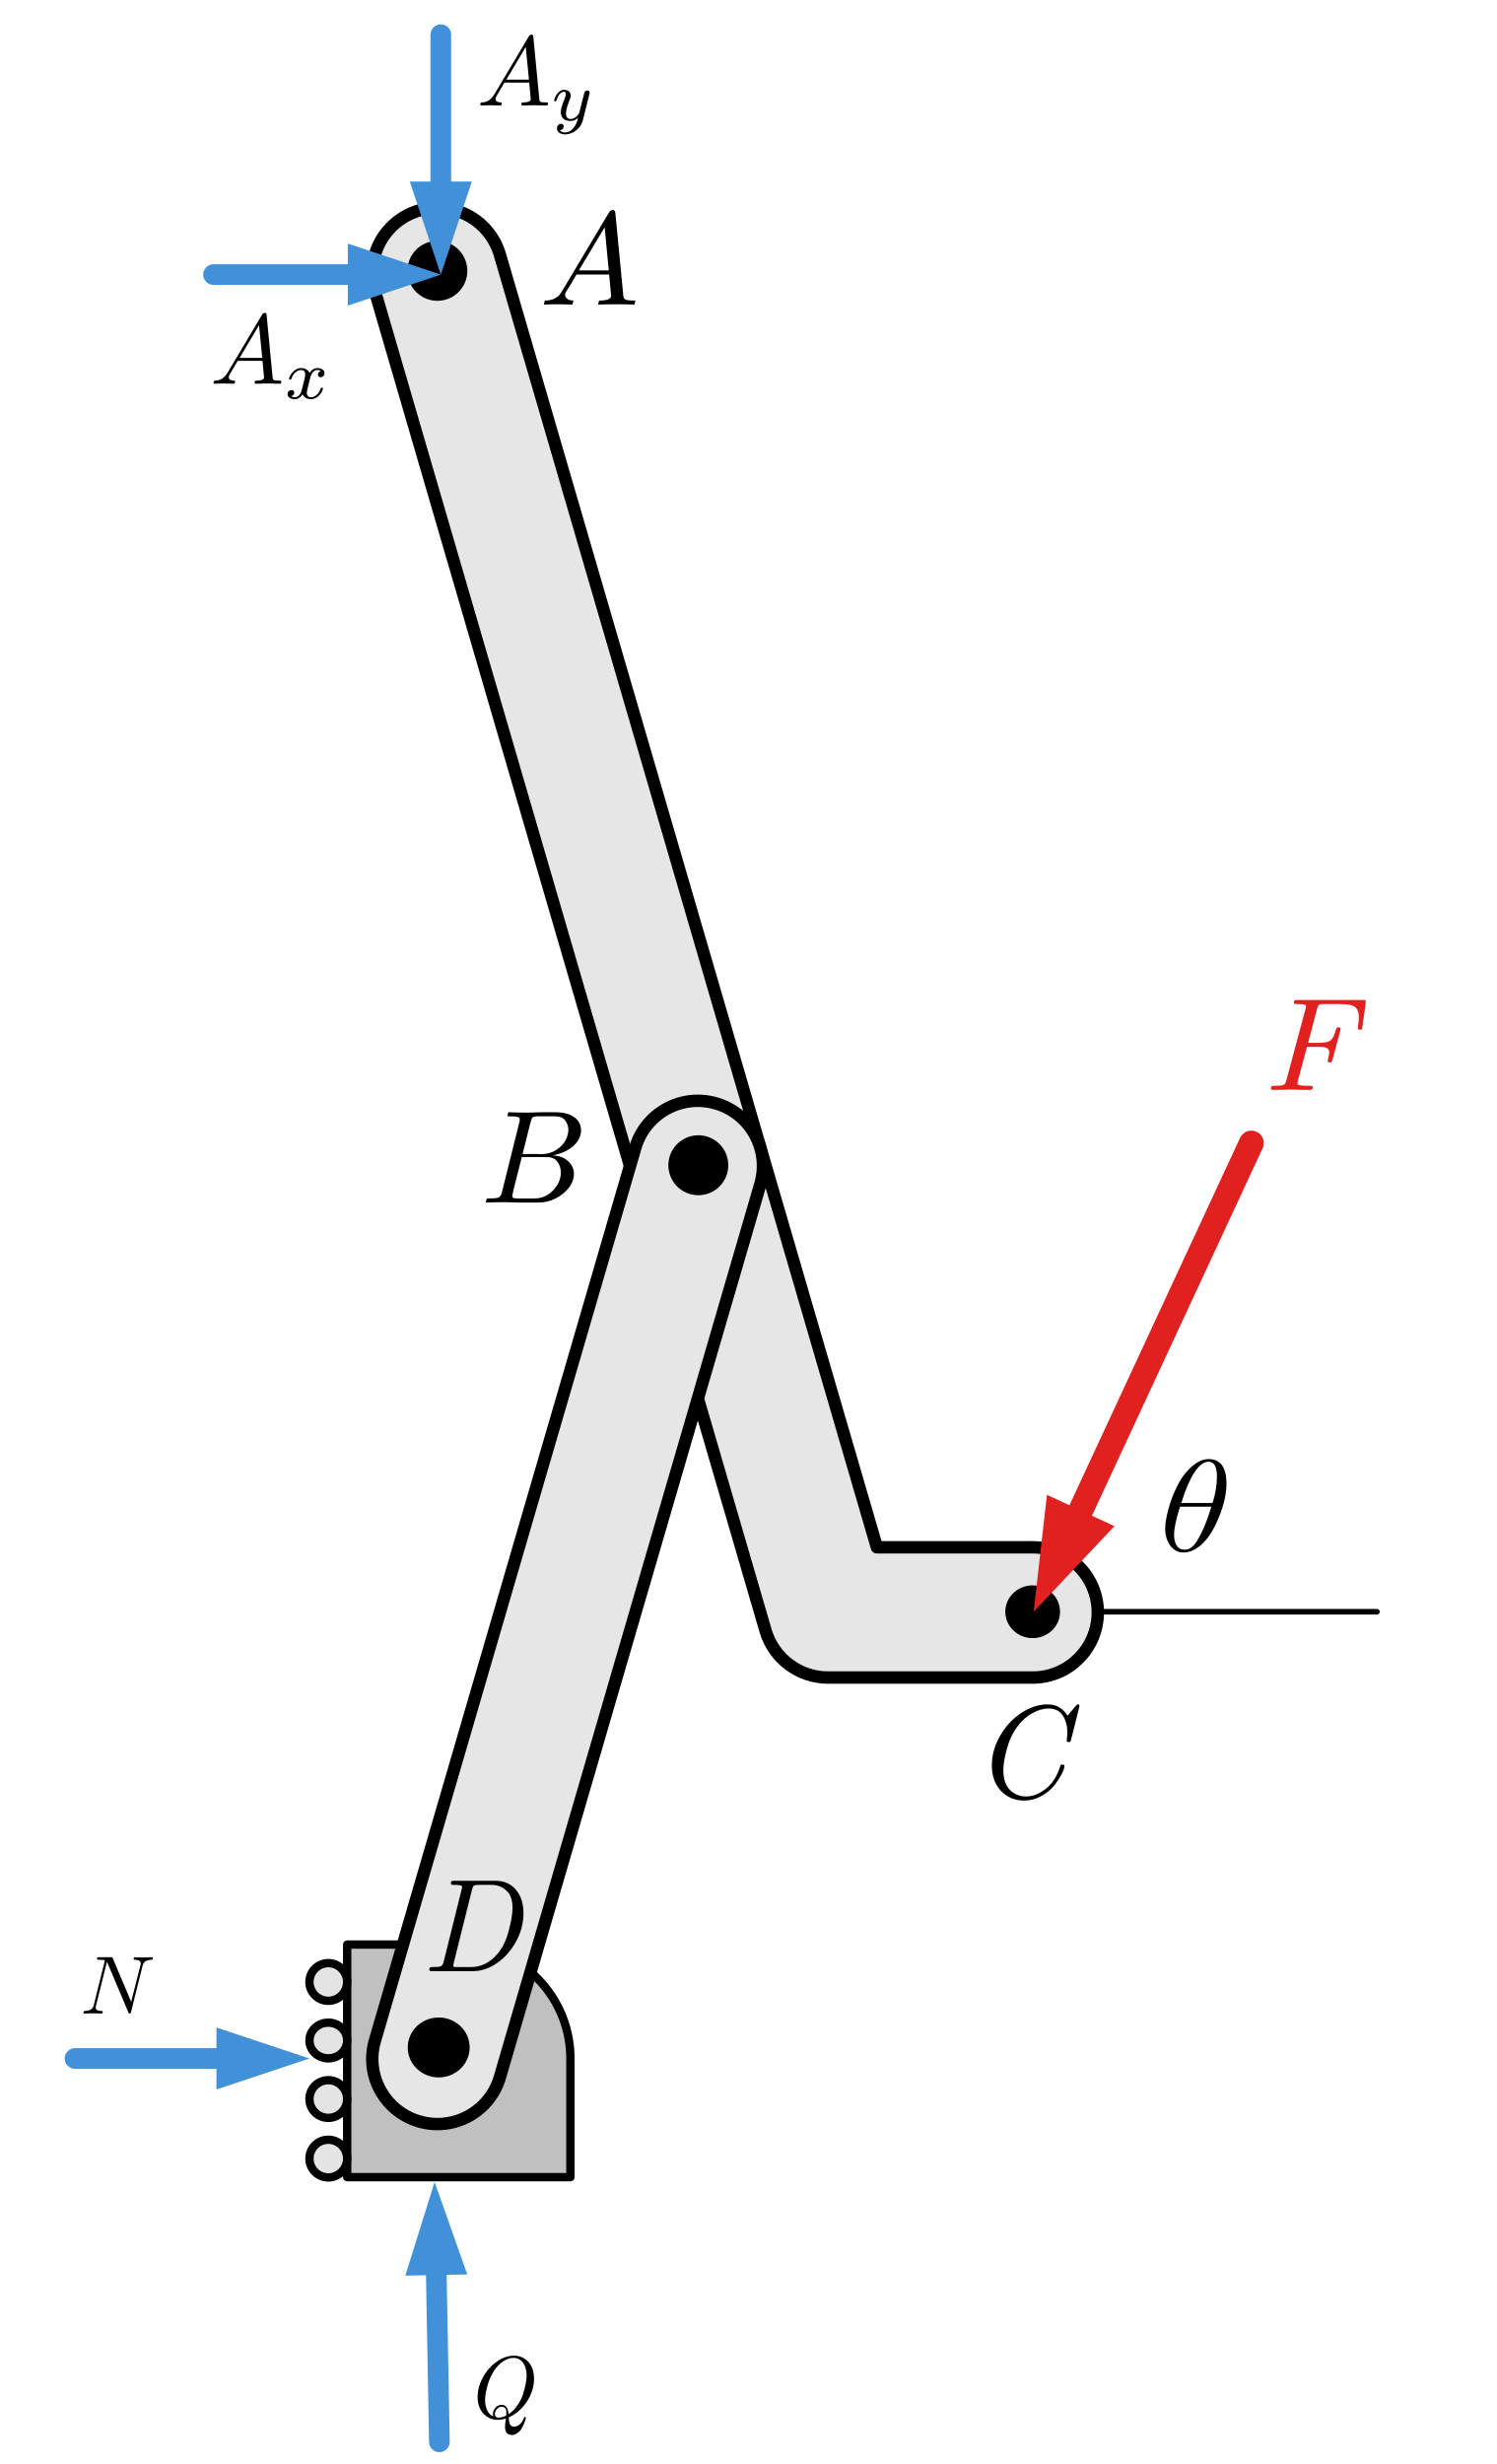
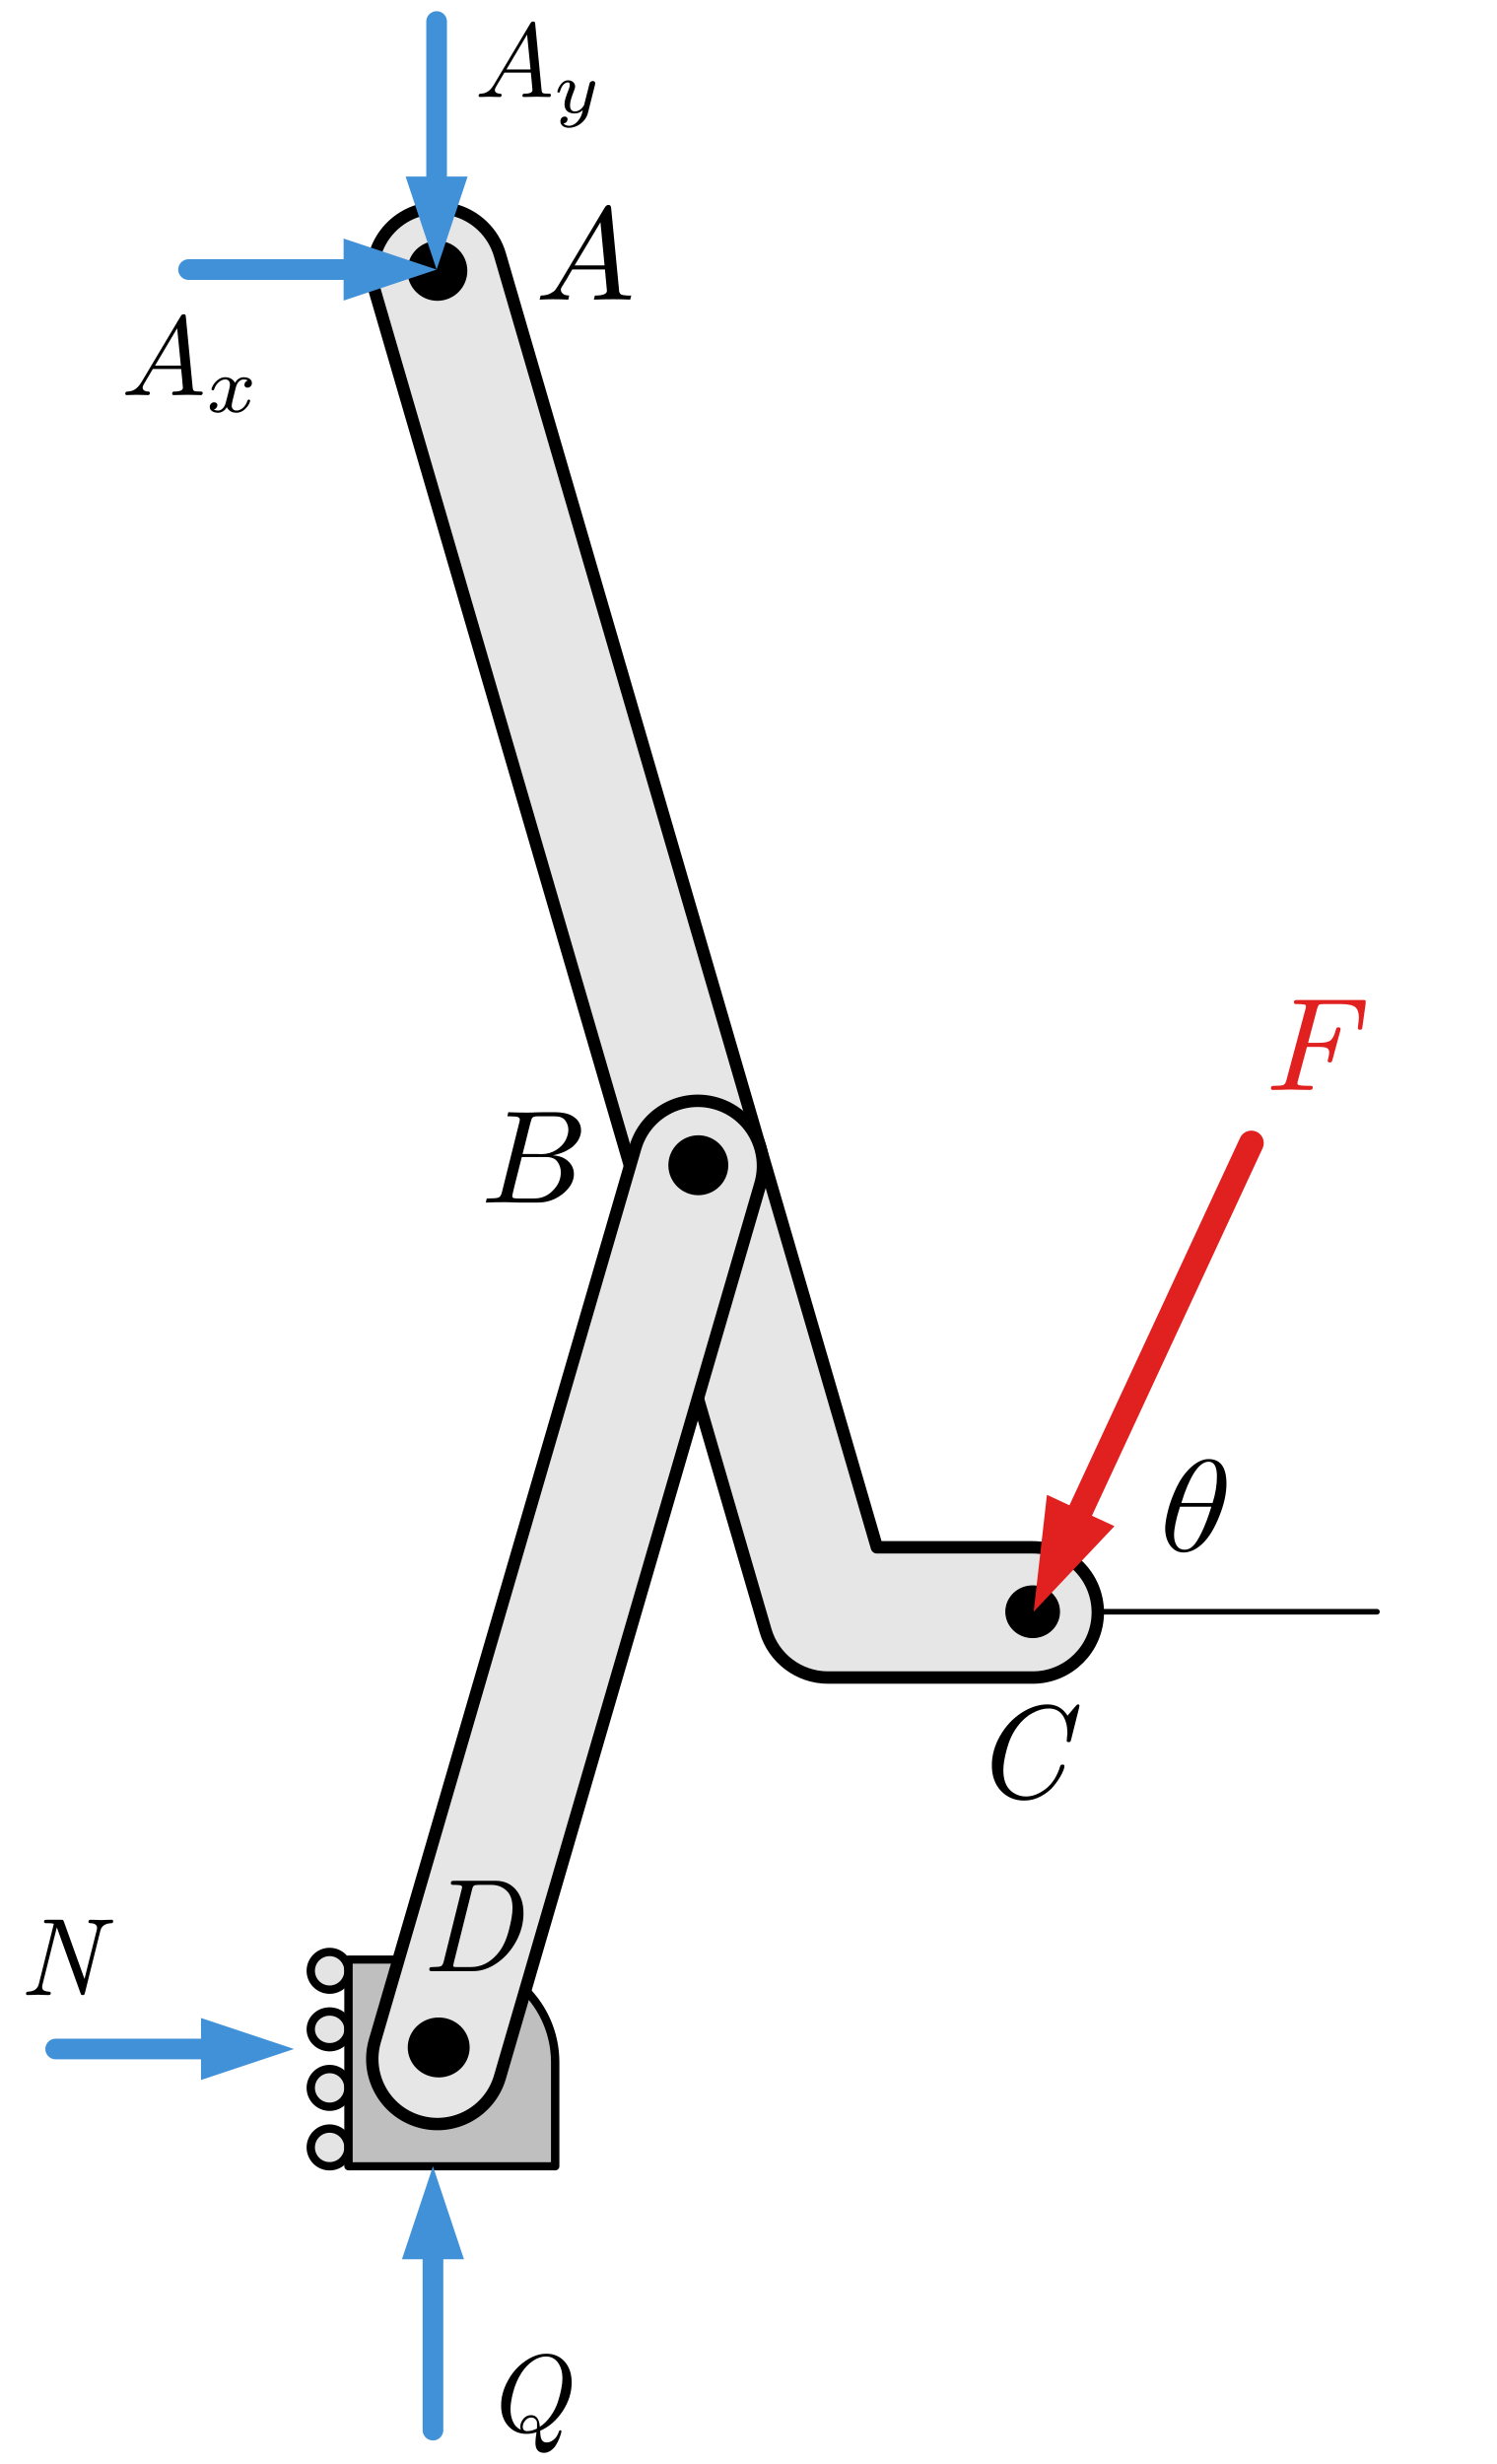
- <svg xmlns="http://www.w3.org/2000/svg" width="100%" height="100%" viewBox="0 0 181 298" version="1.1" xml:space="preserve" style="fill-rule:evenodd;clip-rule:evenodd;stroke-linecap:round;stroke-linejoin:round;stroke-miterlimit:10;">
+ <svg xmlns="http://www.w3.org/2000/svg" width="100%" height="100%" viewBox="0 0 181 298" version="1.1" xml:space="preserve" style="fill-rule:evenodd;clip-rule:evenodd;stroke-linejoin:round;stroke-miterlimit:10;">
  <g transform="matrix(1,0,0,1,-893,-1)">
    <g id="Artboard1" transform="matrix(0.494186,0,0,0.628234,820.594,-81.7679)">
      <rect x="148.281" y="133.167" width="364.235" height="472.598" style="fill:none;" />
-       <g transform="matrix(1,0,0,1,-3.87312,8.42824)">
-         <g transform="matrix(2.02353,0,0,1.59176,120.177,422.928)">
-           <path d="M56.922,46.956L70.422,46.956C72.231,46.994 74.016,47.387 75.673,48.114C77.331,48.841 78.829,49.887 80.082,51.193C81.336,52.498 82.32,54.038 82.979,55.724C83.637,57.41 83.958,59.209 83.922,61.018L83.922,75.081L56.922,75.081L56.922,46.956" style="fill:rgb(192,192,192);fill-rule:nonzero;stroke:black;stroke-width:1.01px;" />
+       <g transform="matrix(1,0,0,1.09065,1.63855,-9.91619)">
+         <g transform="matrix(0,-1.45947,-2.02353,0,368.332,557.501)">
+           <path d="M54.64,68.28C55.899,68.28 56.92,69.301 56.92,70.56C56.92,71.819 55.899,72.84 54.64,72.84C53.381,72.84 52.36,71.819 52.36,70.56C52.36,69.301 53.381,68.28 54.64,68.28" style="fill:rgb(228,228,228);fill-rule:nonzero;stroke:black;stroke-width:1.01px;" />
        </g>
-         <g transform="matrix(0,-1.59176,-2.02353,0,373.522,591.841)">
-           <path d="M54.64,68.28C55.899,68.28 56.92,69.301 56.92,70.56C56.92,71.819 55.899,72.84 54.64,72.84C53.381,72.84 52.36,71.819 52.36,70.56C52.36,69.301 53.381,68.28 54.64,68.28" style="fill:rgb(228,228,228);fill-rule:nonzero;stroke:black;stroke-width:1.01px;stroke-linecap:butt;" />
+         <g transform="matrix(0,-1.45947,-2.02353,0,354.005,567.834)">
+           <path d="M54.64,61.2C55.833,61.2 56.8,62.221 56.8,63.48C56.8,64.739 55.833,65.76 54.64,65.76C53.447,65.76 52.48,64.739 52.48,63.48C52.48,62.221 53.447,61.2 54.64,61.2" style="fill:rgb(228,228,228);fill-rule:nonzero;stroke:black;stroke-width:1.01px;" />
        </g>
-         <g transform="matrix(0,-1.59176,-2.02353,0,359.196,603.11)">
-           <path d="M54.64,61.2C55.833,61.2 56.8,62.221 56.8,63.48C56.8,64.739 55.833,65.76 54.64,65.76C53.447,65.76 52.48,64.739 52.48,63.48C52.48,62.221 53.447,61.2 54.64,61.2" style="fill:rgb(228,228,228);fill-rule:nonzero;stroke:black;stroke-width:1.01px;stroke-linecap:butt;" />
+         <g transform="matrix(0,-1.45947,-2.02353,0,339.678,578.167)">
+           <path d="M54.64,54.12C55.899,54.12 56.92,55.141 56.92,56.4C56.92,57.659 55.899,58.68 54.64,58.68C53.381,58.68 52.36,57.659 52.36,56.4C52.36,55.141 53.381,54.12 54.64,54.12" style="fill:rgb(228,228,228);fill-rule:nonzero;stroke:black;stroke-width:1.01px;" />
        </g>
-         <g transform="matrix(0,-1.59176,-2.02353,0,344.869,614.38)">
-           <path d="M54.64,54.12C55.899,54.12 56.92,55.141 56.92,56.4C56.92,57.659 55.899,58.68 54.64,58.68C53.381,58.68 52.36,57.659 52.36,56.4C52.36,55.141 53.381,54.12 54.64,54.12" style="fill:rgb(228,228,228);fill-rule:nonzero;stroke:black;stroke-width:1.01px;stroke-linecap:butt;" />
+         <g transform="matrix(0,-1.45947,-2.02353,0,325.109,588.675)">
+           <path d="M54.64,46.92C55.899,46.92 56.92,47.941 56.92,49.2C56.92,50.459 55.899,51.48 54.64,51.48C53.381,51.48 52.36,50.459 52.36,49.2C52.36,47.941 53.381,46.92 54.64,46.92" style="fill:rgb(228,228,228);fill-rule:nonzero;stroke:black;stroke-width:1.01px;" />
        </g>
-         <g transform="matrix(0,-1.59176,-2.02353,0,330.3,625.841)">
-           <path d="M54.64,46.92C55.899,46.92 56.92,47.941 56.92,49.2C56.92,50.459 55.899,51.48 54.64,51.48C53.381,51.48 52.36,50.459 52.36,49.2C52.36,47.941 53.381,46.92 54.64,46.92" style="fill:rgb(228,228,228);fill-rule:nonzero;stroke:black;stroke-width:1.01px;stroke-linecap:butt;" />
-         </g>
-         <g transform="matrix(3.71716e-16,3.80303,-2.02353,7.76228e-17,506.821,133.225)">
-           <g transform="matrix(2.04108e-17,-1,0.418552,7.68867e-17,-2.60486,176.145)">
-             <path d="M49.024,275.216L52.566,263.898L56.522,275.077L49.024,275.216Z" style="fill:rgb(65,145,217);" />
-             <path d="M53.145,295.316C53.145,295.316 52.903,282.181 52.732,272.897" style="fill:none;stroke:rgb(65,145,217);stroke-width:2.5px;stroke-miterlimit:1.5;" />
-           </g>
-         </g>
-         <g transform="matrix(4.26862,0,0,1.59176,-300.792,323.814)">
-           <g transform="matrix(0.474047,-0,-0,1,105.697,-125.958)">
-             <path d="M26.18,245.208L37.43,248.958L26.18,252.708L26.18,245.208Z" style="fill:rgb(65,145,217);" />
-             <path d="M9.078,248.958L28.43,248.958" style="fill:none;stroke:rgb(65,145,217);stroke-width:2.5px;stroke-miterlimit:1.5;" />
-           </g>
-         </g>
-         <g transform="matrix(2.02353,0,0,1.59176,170.04,510.945)">
-           <g>
-             <g id="surface1">
-               <g>
-                 <g id="glyph0-1">
-                   <path d="M7.531,-5.766C7.641,-6.156 7.813,-6.469 8.609,-6.5C8.656,-6.5 8.781,-6.516 8.781,-6.703C8.781,-6.703 8.781,-6.813 8.656,-6.813C8.328,-6.813 7.969,-6.781 7.641,-6.781C7.313,-6.781 6.953,-6.813 6.625,-6.813C6.563,-6.813 6.453,-6.813 6.453,-6.609C6.453,-6.5 6.547,-6.5 6.625,-6.5C7.203,-6.484 7.313,-6.281 7.313,-6.063C7.313,-6.031 7.281,-5.875 7.281,-5.859L6.156,-1.422L3.953,-6.625C3.875,-6.797 3.875,-6.813 3.641,-6.813L2.297,-6.813C2.109,-6.813 2.016,-6.813 2.016,-6.609C2.016,-6.5 2.109,-6.5 2.297,-6.5C2.344,-6.5 2.969,-6.5 2.969,-6.406L1.641,-1.063C1.531,-0.656 1.359,-0.344 0.563,-0.313C0.5,-0.313 0.391,-0.297 0.391,-0.109C0.391,-0.047 0.438,0 0.516,0C0.844,0 1.188,-0.031 1.516,-0.031C1.859,-0.031 2.219,0 2.547,0C2.594,0 2.719,0 2.719,-0.203C2.719,-0.297 2.625,-0.313 2.516,-0.313C1.938,-0.328 1.859,-0.547 1.859,-0.75C1.859,-0.813 1.875,-0.875 1.906,-0.984L3.219,-6.234C3.266,-6.188 3.266,-6.156 3.313,-6.063L5.797,-0.188C5.859,-0.016 5.891,0 5.984,0C6.094,0 6.094,-0.031 6.141,-0.203L7.531,-5.766Z" style="fill-rule:nonzero;" />
-                 </g>
-               </g>
-             </g>
-           </g>
+         <g transform="matrix(2.30565,0,0,1.61653,-1563.52,55.8851)">
+           <path d="M799.895,270.964C799.895,264.768 795.012,259.745 788.989,259.745L777.954,259.745L777.954,282.316L799.895,282.316L799.895,270.964Z" style="fill:rgb(191,191,191);stroke:black;stroke-width:0.89px;stroke-linecap:round;stroke-miterlimit:1.5;" />
        </g>
      </g>
      <g transform="matrix(0.485647,0,0,-0.382023,340.741,510.406)">
-         <path d="M144,179L294,179" style="fill:none;fill-rule:nonzero;stroke:black;stroke-width:2.83px;stroke-miterlimit:1.5;" />
+         <path d="M144,179L294,179" style="fill:none;fill-rule:nonzero;stroke:black;stroke-width:2.83px;stroke-linecap:round;stroke-miterlimit:1.5;" />
      </g>
      <g transform="matrix(2.02353,0,0,1.59176,120.177,8.56344)">
-         <path d="M137.922,264.524C142.271,264.524 145.797,268.049 145.797,272.399C145.797,276.748 142.271,280.274 137.922,280.274L113.172,280.274C109.672,280.274 106.592,277.964 105.612,274.604L58.362,112.604C57.574,109.903 58.287,106.987 60.232,104.954C62.177,102.921 65.059,102.081 67.792,102.749C70.525,103.417 72.694,105.493 73.482,108.194L119.078,264.524L137.922,264.524" style="fill:rgb(230,230,230);fill-rule:nonzero;stroke:black;stroke-width:1.5px;stroke-miterlimit:1.5;" />
+         <path d="M137.922,264.524C142.271,264.524 145.797,268.049 145.797,272.399C145.797,276.748 142.271,280.274 137.922,280.274L113.172,280.274C109.672,280.274 106.592,277.964 105.612,274.604L58.362,112.604C57.574,109.903 58.287,106.987 60.232,104.954C62.177,102.921 65.059,102.081 67.792,102.749C70.525,103.417 72.694,105.493 73.482,108.194L119.078,264.524L137.922,264.524" style="fill:rgb(230,230,230);fill-rule:nonzero;stroke:black;stroke-width:1.5px;stroke-linecap:round;stroke-miterlimit:1.5;" />
      </g>
      <g transform="matrix(0,-1.59176,-2.02353,0,621.931,661.56)">
-         <path d="M137.92,106.8C139.643,106.8 141.04,108.251 141.04,110.04C141.04,111.829 139.643,113.28 137.92,113.28C136.197,113.28 134.8,111.829 134.8,110.04C134.8,108.251 136.197,106.8 137.92,106.8" style="fill-rule:nonzero;stroke:black;stroke-width:0.14px;stroke-linecap:butt;" />
+         <path d="M137.92,106.8C139.643,106.8 141.04,108.251 141.04,110.04C141.04,111.829 139.643,113.28 137.92,113.28C136.197,113.28 134.8,111.829 134.8,110.04C134.8,108.251 136.197,106.8 137.92,106.8" style="fill-rule:nonzero;stroke:black;stroke-width:0.14px;" />
      </g>
      <g transform="matrix(0.142963,-0.242109,0.44045,0.160935,393.219,443.6)">
        <g transform="matrix(2.51191,3.7789,-5.4078,1.75529,753.233,-804.606)">
          <path d="M126.63,180.787L125.024,194.926L134.793,184.579L126.63,180.787Z" style="fill:rgb(225,32,32);fill-rule:nonzero;" />
-           <path d="M129.574,185.132C137.108,168.911 151.354,138.241 151.354,138.241" style="fill:none;fill-rule:nonzero;stroke:rgb(225,32,32);stroke-width:3px;stroke-miterlimit:1.5;" />
+           <path d="M129.574,185.132C137.108,168.911 151.354,138.241 151.354,138.241" style="fill:none;fill-rule:nonzero;stroke:rgb(225,32,32);stroke-width:3px;stroke-linecap:round;stroke-miterlimit:1.5;" />
        </g>
      </g>
      <g transform="matrix(2.02353,0,0,1.59176,120.177,267.134)">
-         <path d="M58.362,161.751L89.862,53.751C91.079,49.576 95.451,47.178 99.627,48.396C103.802,49.614 106.199,53.986 104.982,58.161L73.482,166.161C72.264,170.336 67.892,172.734 63.717,171.516C59.541,170.298 57.144,165.926 58.362,161.751" style="fill:rgb(230,230,230);fill-rule:nonzero;stroke:black;stroke-width:1.5px;stroke-miterlimit:1.5;" />
+         <path d="M58.362,161.751L89.862,53.751C91.079,49.576 95.451,47.178 99.627,48.396C103.802,49.614 106.199,53.986 104.982,58.161L73.482,166.161C72.264,170.336 67.892,172.734 63.717,171.516C59.541,170.298 57.144,165.926 58.362,161.751" style="fill:rgb(230,230,230);fill-rule:nonzero;stroke:black;stroke-width:1.5px;stroke-linecap:round;stroke-miterlimit:1.5;" />
      </g>
      <g transform="matrix(0,-1.59176,-2.02353,0,649.37,511.234)">
-         <path d="M97.48,160.92C99.203,160.92 100.6,162.317 100.6,164.04C100.6,165.763 99.203,167.16 97.48,167.16C95.757,167.16 94.36,165.763 94.36,164.04C94.36,162.317 95.757,160.92 97.48,160.92" style="fill-rule:nonzero;stroke:black;stroke-width:1.01px;stroke-linecap:butt;" />
+         <path d="M97.48,160.92C99.203,160.92 100.6,162.317 100.6,164.04C100.6,165.763 99.203,167.16 97.48,167.16C95.757,167.16 94.36,165.763 94.36,164.04C94.36,162.317 95.757,160.92 97.48,160.92" style="fill-rule:nonzero;stroke:black;stroke-width:1.01px;" />
      </g>
      <g transform="matrix(2.02353,0,0,1.59176,124.929,220.954)">
        <g transform="matrix(16,0,0,16,150.897,131.525)">
          <path d="M0.372,-0.694C0.462,-0.694 0.507,-0.632 0.507,-0.508C0.507,-0.433 0.489,-0.351 0.452,-0.26C0.416,-0.169 0.374,-0.101 0.327,-0.056C0.28,-0.011 0.231,0.012 0.182,0.012C0.141,0.012 0.108,-0.006 0.082,-0.04C0.057,-0.075 0.044,-0.118 0.044,-0.17C0.044,-0.203 0.051,-0.249 0.066,-0.308C0.081,-0.366 0.103,-0.425 0.132,-0.485C0.161,-0.545 0.198,-0.595 0.242,-0.635C0.286,-0.674 0.329,-0.694 0.372,-0.694ZM0.402,-0.362C0.424,-0.431 0.435,-0.498 0.435,-0.563C0.435,-0.637 0.414,-0.674 0.372,-0.674C0.335,-0.674 0.299,-0.646 0.263,-0.591C0.228,-0.535 0.195,-0.459 0.166,-0.362L0.402,-0.362ZM0.156,-0.334C0.126,-0.241 0.111,-0.169 0.111,-0.12C0.111,-0.087 0.118,-0.06 0.131,-0.04C0.145,-0.019 0.165,-0.009 0.191,-0.009C0.213,-0.009 0.233,-0.017 0.252,-0.035C0.272,-0.052 0.294,-0.088 0.32,-0.141C0.346,-0.194 0.37,-0.259 0.393,-0.334L0.156,-0.334Z" style="fill-rule:nonzero;" />
        </g>
      </g>
      <g transform="matrix(2.16967,0,0,1.59176,-1102.4,4.11459)">
        <g transform="matrix(16,0,0,16,718,212)">
          <path d="M0.062,-0.012C0.062,-0.021 0.064,-0.026 0.068,-0.028C0.072,-0.03 0.079,-0.031 0.089,-0.031C0.121,-0.031 0.142,-0.033 0.151,-0.038C0.16,-0.043 0.167,-0.055 0.171,-0.073L0.305,-0.609C0.308,-0.619 0.309,-0.627 0.309,-0.632C0.309,-0.636 0.308,-0.639 0.307,-0.641C0.306,-0.643 0.301,-0.645 0.292,-0.646C0.282,-0.648 0.269,-0.649 0.251,-0.649C0.243,-0.649 0.237,-0.649 0.234,-0.649C0.231,-0.65 0.229,-0.651 0.227,-0.653C0.225,-0.655 0.224,-0.658 0.224,-0.662C0.224,-0.67 0.226,-0.675 0.23,-0.677C0.234,-0.679 0.241,-0.68 0.251,-0.68L0.706,-0.68C0.713,-0.68 0.717,-0.68 0.719,-0.68C0.721,-0.68 0.724,-0.679 0.727,-0.677C0.73,-0.675 0.731,-0.674 0.731,-0.671C0.731,-0.67 0.731,-0.67 0.73,-0.669C0.729,-0.666 0.729,-0.661 0.73,-0.654L0.707,-0.477C0.706,-0.471 0.706,-0.466 0.705,-0.463C0.704,-0.46 0.703,-0.458 0.7,-0.457C0.698,-0.456 0.694,-0.455 0.69,-0.455C0.68,-0.455 0.675,-0.459 0.675,-0.467L0.676,-0.483C0.68,-0.514 0.682,-0.535 0.682,-0.549C0.682,-0.586 0.673,-0.611 0.656,-0.626C0.639,-0.641 0.604,-0.649 0.553,-0.649L0.436,-0.649C0.419,-0.649 0.407,-0.647 0.402,-0.644C0.397,-0.641 0.392,-0.631 0.388,-0.615L0.324,-0.356L0.402,-0.356C0.441,-0.356 0.468,-0.362 0.483,-0.375C0.498,-0.389 0.51,-0.414 0.519,-0.452C0.522,-0.462 0.524,-0.467 0.526,-0.47C0.528,-0.472 0.532,-0.473 0.538,-0.473C0.548,-0.473 0.553,-0.469 0.553,-0.462C0.553,-0.458 0.552,-0.453 0.551,-0.448L0.496,-0.228C0.493,-0.219 0.491,-0.213 0.489,-0.211C0.487,-0.209 0.483,-0.208 0.477,-0.208C0.467,-0.208 0.462,-0.212 0.462,-0.22C0.462,-0.223 0.463,-0.227 0.465,-0.234C0.47,-0.255 0.473,-0.272 0.473,-0.283C0.473,-0.298 0.468,-0.309 0.459,-0.315C0.45,-0.322 0.43,-0.325 0.399,-0.325L0.316,-0.325L0.253,-0.073C0.25,-0.063 0.249,-0.056 0.249,-0.052C0.249,-0.047 0.25,-0.043 0.251,-0.041C0.253,-0.038 0.259,-0.036 0.271,-0.034C0.282,-0.032 0.299,-0.031 0.322,-0.031L0.332,-0.031C0.339,-0.031 0.343,-0.031 0.346,-0.03C0.349,-0.03 0.351,-0.029 0.354,-0.027C0.356,-0.026 0.357,-0.023 0.357,-0.019C0.357,-0.006 0.35,-0 0.336,-0C0.321,-0 0.299,-0 0.268,-0.001C0.237,-0.002 0.214,-0.003 0.198,-0.003C0.185,-0.003 0.165,-0.002 0.137,-0.001C0.11,-0 0.09,-0 0.076,-0C0.067,-0 0.062,-0.004 0.062,-0.012Z" style="fill:rgb(225,32,32);fill-rule:nonzero;" />
        </g>
      </g>
      <g transform="matrix(2.02353,0,0,1.59176,33.0563,223.526)">
        <g transform="matrix(16,0,0,16,114.254,87.7822)">
          <path d="M0.036,-0L0.043,-0.031L0.053,-0.031C0.093,-0.031 0.119,-0.033 0.132,-0.038C0.144,-0.043 0.152,-0.056 0.157,-0.075L0.286,-0.593C0.291,-0.609 0.293,-0.621 0.293,-0.627C0.293,-0.637 0.288,-0.644 0.277,-0.647C0.267,-0.65 0.245,-0.652 0.214,-0.652L0.199,-0.652L0.206,-0.683C0.253,-0.681 0.3,-0.68 0.349,-0.68C0.375,-0.68 0.398,-0.681 0.417,-0.682C0.437,-0.683 0.454,-0.683 0.468,-0.683L0.564,-0.683C0.611,-0.682 0.648,-0.675 0.674,-0.663C0.729,-0.637 0.756,-0.598 0.756,-0.545C0.756,-0.535 0.755,-0.525 0.752,-0.514C0.75,-0.503 0.745,-0.49 0.736,-0.474C0.727,-0.458 0.715,-0.443 0.7,-0.429C0.686,-0.415 0.665,-0.402 0.638,-0.388C0.611,-0.375 0.579,-0.364 0.543,-0.357C0.592,-0.354 0.631,-0.339 0.659,-0.312C0.688,-0.285 0.702,-0.253 0.702,-0.216C0.702,-0.166 0.678,-0.12 0.631,-0.077C0.583,-0.035 0.528,-0.009 0.465,-0.002C0.453,-0.001 0.435,-0 0.412,-0L0.303,-0C0.283,-0 0.264,-0 0.245,-0.001C0.225,-0.002 0.202,-0.003 0.176,-0.003C0.129,-0.003 0.083,-0.002 0.036,-0ZM0.236,-0.05C0.236,-0.042 0.239,-0.036 0.246,-0.034C0.253,-0.032 0.266,-0.031 0.285,-0.031L0.394,-0.031C0.413,-0.031 0.428,-0.032 0.438,-0.034C0.483,-0.042 0.522,-0.065 0.554,-0.103C0.587,-0.14 0.603,-0.182 0.603,-0.229C0.603,-0.259 0.594,-0.286 0.577,-0.309C0.56,-0.333 0.532,-0.344 0.493,-0.344L0.308,-0.344C0.304,-0.327 0.296,-0.294 0.283,-0.245C0.271,-0.195 0.259,-0.152 0.25,-0.114C0.241,-0.076 0.236,-0.054 0.236,-0.05ZM0.314,-0.367L0.427,-0.367L0.455,-0.366C0.498,-0.366 0.536,-0.377 0.569,-0.398C0.602,-0.42 0.625,-0.444 0.639,-0.471C0.653,-0.499 0.66,-0.525 0.66,-0.551C0.66,-0.576 0.652,-0.599 0.637,-0.62C0.622,-0.641 0.595,-0.652 0.556,-0.652L0.429,-0.652C0.409,-0.652 0.395,-0.649 0.388,-0.642L0.387,-0.641C0.383,-0.637 0.378,-0.62 0.37,-0.59C0.368,-0.582 0.364,-0.568 0.359,-0.547C0.349,-0.506 0.34,-0.469 0.332,-0.438C0.331,-0.435 0.329,-0.425 0.324,-0.408C0.319,-0.39 0.316,-0.377 0.314,-0.367Z" style="fill-rule:nonzero;" />
        </g>
      </g>
      <g transform="matrix(2.02353,0,0,1.59176,153.216,338.088)">
        <g transform="matrix(16,0,0,16,114.254,87.7822)">
          <path d="M0.15,-0.245C0.15,-0.321 0.171,-0.395 0.212,-0.467C0.253,-0.539 0.307,-0.597 0.372,-0.64C0.438,-0.683 0.504,-0.705 0.571,-0.705C0.636,-0.705 0.687,-0.677 0.722,-0.62L0.785,-0.694C0.791,-0.701 0.796,-0.705 0.801,-0.705C0.808,-0.705 0.812,-0.702 0.812,-0.695C0.812,-0.691 0.811,-0.686 0.81,-0.681L0.749,-0.438C0.747,-0.43 0.745,-0.425 0.743,-0.423C0.741,-0.421 0.737,-0.42 0.731,-0.42C0.721,-0.42 0.716,-0.423 0.716,-0.43C0.716,-0.431 0.716,-0.434 0.717,-0.441C0.717,-0.448 0.718,-0.456 0.719,-0.466C0.721,-0.475 0.721,-0.484 0.721,-0.491C0.721,-0.541 0.71,-0.584 0.687,-0.62C0.663,-0.656 0.628,-0.674 0.579,-0.674C0.539,-0.674 0.498,-0.662 0.455,-0.638C0.412,-0.615 0.375,-0.581 0.342,-0.536C0.306,-0.487 0.28,-0.431 0.263,-0.366C0.245,-0.301 0.237,-0.248 0.237,-0.207C0.237,-0.141 0.254,-0.091 0.287,-0.058C0.321,-0.025 0.362,-0.009 0.409,-0.009C0.458,-0.009 0.507,-0.028 0.558,-0.067C0.608,-0.106 0.645,-0.165 0.668,-0.242C0.67,-0.247 0.675,-0.25 0.684,-0.25C0.694,-0.25 0.699,-0.247 0.699,-0.24C0.699,-0.226 0.692,-0.206 0.678,-0.178C0.664,-0.151 0.645,-0.122 0.621,-0.092C0.597,-0.061 0.565,-0.035 0.524,-0.012C0.483,0.011 0.44,0.022 0.395,0.022C0.324,0.022 0.266,-0.002 0.219,-0.051C0.173,-0.1 0.15,-0.164 0.15,-0.245Z" style="fill-rule:nonzero;" />
        </g>
      </g>
      <g transform="matrix(0,-1.59176,-2.02353,0,585.5,339.051)">
-         <path d="M97.48,160.92C99.203,160.92 100.6,162.317 100.6,164.04C100.6,165.763 99.203,167.16 97.48,167.16C95.757,167.16 94.36,165.763 94.36,164.04C94.36,162.317 95.757,160.92 97.48,160.92" style="fill-rule:nonzero;stroke:black;stroke-width:1.01px;stroke-linecap:butt;" />
+         <path d="M97.48,160.92C99.203,160.92 100.6,162.317 100.6,164.04C100.6,165.763 99.203,167.16 97.48,167.16C95.757,167.16 94.36,165.763 94.36,164.04C94.36,162.317 95.757,160.92 97.48,160.92" style="fill-rule:nonzero;stroke:black;stroke-width:1.01px;" />
      </g>
-       <g id="surface11">
+       <g id="surface1">
            </g>
      <g transform="matrix(0,-1.59176,-2.02353,0,367.286,630.833)">
-         <path d="M65.92,52.8C67.643,52.8 69.04,54.251 69.04,56.04C69.04,57.829 67.643,59.28 65.92,59.28C64.197,59.28 62.8,57.829 62.8,56.04C62.8,54.251 64.197,52.8 65.92,52.8" style="fill-rule:nonzero;stroke:black;stroke-width:1.01px;stroke-linecap:butt;" />
+         <path d="M65.92,52.8C67.643,52.8 69.04,54.251 69.04,56.04C69.04,57.829 67.643,59.28 65.92,59.28C64.197,59.28 62.8,57.829 62.8,56.04C62.8,54.251 64.197,52.8 65.92,52.8" style="fill-rule:nonzero;stroke:black;stroke-width:1.01px;" />
      </g>
      <g transform="matrix(2.02353,0,0,1.59176,18.3508,371.484)">
        <g transform="matrix(16,0,0,16,114.254,87.7822)">
          <path d="M0.063,-0.012C0.063,-0.021 0.065,-0.026 0.069,-0.028C0.073,-0.03 0.08,-0.031 0.09,-0.031C0.122,-0.031 0.143,-0.033 0.152,-0.038C0.161,-0.043 0.168,-0.055 0.172,-0.073L0.307,-0.616C0.31,-0.626 0.311,-0.632 0.311,-0.635C0.311,-0.642 0.306,-0.647 0.297,-0.649C0.288,-0.651 0.273,-0.652 0.253,-0.652C0.245,-0.652 0.24,-0.652 0.237,-0.652C0.234,-0.653 0.232,-0.654 0.229,-0.656C0.227,-0.657 0.226,-0.66 0.226,-0.664C0.226,-0.673 0.228,-0.678 0.232,-0.68C0.236,-0.682 0.243,-0.683 0.253,-0.683L0.565,-0.683C0.629,-0.683 0.68,-0.66 0.718,-0.615C0.756,-0.57 0.775,-0.511 0.775,-0.438C0.775,-0.365 0.757,-0.294 0.72,-0.226C0.683,-0.158 0.635,-0.103 0.576,-0.062C0.517,-0.021 0.457,-0 0.395,-0L0.088,-0C0.081,-0 0.077,-0 0.074,-0C0.071,-0.001 0.069,-0.002 0.066,-0.004C0.064,-0.005 0.063,-0.008 0.063,-0.012ZM0.246,-0.053C0.245,-0.048 0.244,-0.044 0.244,-0.041C0.244,-0.038 0.244,-0.036 0.245,-0.035C0.246,-0.034 0.248,-0.033 0.253,-0.032C0.257,-0.031 0.265,-0.031 0.275,-0.031L0.378,-0.031C0.455,-0.031 0.521,-0.064 0.578,-0.13C0.616,-0.174 0.644,-0.232 0.663,-0.304C0.682,-0.376 0.692,-0.433 0.692,-0.476C0.692,-0.537 0.677,-0.581 0.646,-0.609C0.615,-0.638 0.577,-0.652 0.532,-0.652L0.435,-0.652C0.418,-0.652 0.406,-0.65 0.401,-0.646C0.395,-0.643 0.39,-0.633 0.386,-0.616L0.248,-0.063C0.248,-0.062 0.247,-0.059 0.246,-0.053Z" style="fill-rule:nonzero;" />
        </g>
      </g>
-       <g transform="matrix(2.02353,0,0,1.59176,-1216.27,-30.3108)">
-         <g transform="matrix(10.6667,0,0,10.6667,729.657,394.231)">
+       <g transform="matrix(5.30279,0,0,1.59176,-423.161,330.415)">
+         <g transform="matrix(0.381597,-0,-0,1,107.429,-124.81)">
+           <path d="M24.313,244.06L35.563,247.81L24.313,251.56L24.313,244.06Z" style="fill:rgb(65,145,217);" />
+           <path d="M6.736,247.81L26.563,247.81" style="fill:none;stroke:rgb(65,145,217);stroke-width:2.5px;stroke-linecap:round;stroke-miterlimit:1.5;" />
+         </g>
+       </g>
+       <g transform="matrix(3.71716e-16,4.61777,-2.02353,9.42522e-17,501.378,40.8202)">
+         <g transform="matrix(2.04108e-17,-1,0.344704,6.33211e-17,19.6906,175.369)">
+           <path d="M48.619,273.241L52.369,261.991L56.119,273.241L48.619,273.241Z" style="fill:rgb(65,145,217);" />
+           <path d="M52.369,293.902L52.369,270.991" style="fill:none;stroke:rgb(65,145,217);stroke-width:2.5px;stroke-linecap:round;stroke-miterlimit:1.5;" />
+         </g>
+       </g>
+       <g transform="matrix(2.02353,0,0,1.59176,-1211.31,-30.6676)">
+         <g transform="matrix(13.3333,0,0,13.3333,729.657,396.098)">
          <path d="M0.148,-0.236C0.148,-0.311 0.168,-0.385 0.208,-0.458C0.247,-0.531 0.299,-0.591 0.364,-0.636C0.428,-0.682 0.493,-0.705 0.56,-0.705C0.625,-0.705 0.68,-0.682 0.723,-0.635C0.766,-0.587 0.788,-0.524 0.788,-0.444C0.788,-0.354 0.761,-0.268 0.707,-0.185C0.652,-0.102 0.584,-0.042 0.502,-0.006C0.503,0.036 0.508,0.064 0.518,0.079C0.528,0.093 0.543,0.1 0.562,0.1C0.583,0.1 0.603,0.092 0.624,0.075C0.645,0.059 0.661,0.035 0.672,0.002C0.674,-0.007 0.679,-0.011 0.684,-0.011C0.692,-0.011 0.695,-0.007 0.695,0.001C0.695,0.003 0.693,0.01 0.69,0.022C0.687,0.034 0.681,0.05 0.673,0.07C0.665,0.089 0.655,0.108 0.644,0.126C0.633,0.145 0.617,0.16 0.598,0.174C0.579,0.187 0.559,0.194 0.538,0.194C0.485,0.194 0.459,0.163 0.459,0.102C0.459,0.082 0.462,0.05 0.469,0.007C0.439,0.017 0.409,0.022 0.378,0.022C0.31,0.022 0.255,-0.002 0.212,-0.05C0.169,-0.098 0.148,-0.16 0.148,-0.236ZM0.233,-0.202C0.233,-0.161 0.24,-0.124 0.255,-0.09C0.27,-0.055 0.294,-0.03 0.327,-0.015C0.324,-0.024 0.322,-0.033 0.322,-0.043C0.322,-0.068 0.331,-0.092 0.35,-0.115C0.369,-0.137 0.392,-0.148 0.419,-0.148C0.468,-0.148 0.494,-0.113 0.499,-0.042C0.536,-0.066 0.569,-0.099 0.598,-0.14C0.627,-0.181 0.648,-0.224 0.663,-0.268C0.677,-0.311 0.687,-0.351 0.694,-0.387C0.701,-0.423 0.704,-0.454 0.704,-0.48C0.704,-0.54 0.69,-0.588 0.663,-0.625C0.636,-0.662 0.599,-0.68 0.553,-0.68C0.516,-0.68 0.477,-0.667 0.438,-0.641C0.398,-0.614 0.363,-0.578 0.333,-0.532C0.3,-0.481 0.275,-0.423 0.258,-0.36C0.241,-0.296 0.233,-0.243 0.233,-0.202ZM0.344,-0.043C0.344,-0.016 0.358,-0.003 0.385,-0.003C0.413,-0.003 0.442,-0.011 0.473,-0.026C0.474,-0.031 0.474,-0.04 0.474,-0.054C0.474,-0.067 0.474,-0.078 0.473,-0.086C0.472,-0.094 0.467,-0.103 0.458,-0.112C0.449,-0.121 0.437,-0.126 0.42,-0.126C0.399,-0.126 0.382,-0.117 0.367,-0.099C0.352,-0.081 0.344,-0.062 0.344,-0.043Z" style="fill-rule:nonzero;" />
        </g>
      </g>
-       <g transform="matrix(1,0,0,1.09065,0.838016,-12.1654)">
+       <g transform="matrix(2.02353,0,0,1.59176,-1325.26,-114.677)">
+         <g transform="matrix(13.3333,0,0,13.3333,729.657,396.098)">
+           <path d="M0.062,-0.012C0.062,-0.025 0.068,-0.031 0.081,-0.031C0.134,-0.033 0.167,-0.056 0.178,-0.101L0.31,-0.631C0.312,-0.637 0.313,-0.642 0.313,-0.644C0.313,-0.649 0.293,-0.652 0.252,-0.652C0.244,-0.652 0.239,-0.652 0.236,-0.652C0.233,-0.653 0.231,-0.654 0.229,-0.656C0.226,-0.657 0.225,-0.66 0.225,-0.664C0.225,-0.673 0.227,-0.678 0.231,-0.68C0.235,-0.682 0.242,-0.683 0.252,-0.683L0.377,-0.683C0.388,-0.683 0.394,-0.682 0.396,-0.681C0.399,-0.679 0.402,-0.674 0.405,-0.666L0.592,-0.146L0.702,-0.585C0.705,-0.596 0.706,-0.604 0.706,-0.609C0.706,-0.636 0.686,-0.651 0.646,-0.652C0.634,-0.652 0.628,-0.656 0.628,-0.664C0.628,-0.677 0.634,-0.683 0.646,-0.683C0.656,-0.683 0.672,-0.683 0.694,-0.682C0.716,-0.681 0.732,-0.68 0.743,-0.68C0.753,-0.68 0.77,-0.681 0.792,-0.682C0.813,-0.683 0.829,-0.683 0.839,-0.683C0.848,-0.683 0.852,-0.679 0.852,-0.67C0.852,-0.658 0.847,-0.652 0.837,-0.652C0.78,-0.65 0.747,-0.627 0.736,-0.584L0.596,-0.02C0.594,-0.011 0.591,-0.006 0.589,-0.003C0.586,-0.001 0.582,-0 0.576,-0C0.57,-0 0.565,-0.001 0.563,-0.002C0.561,-0.004 0.559,-0.009 0.556,-0.017L0.341,-0.614L0.212,-0.099C0.209,-0.088 0.208,-0.08 0.208,-0.074C0.208,-0.069 0.208,-0.065 0.209,-0.061C0.21,-0.057 0.213,-0.053 0.216,-0.048C0.219,-0.043 0.226,-0.04 0.234,-0.037C0.243,-0.034 0.254,-0.032 0.267,-0.031C0.28,-0.031 0.286,-0.027 0.286,-0.018C0.286,-0.006 0.28,-0 0.268,-0C0.258,-0 0.242,-0 0.219,-0.001C0.197,-0.002 0.181,-0.003 0.17,-0.003C0.159,-0.003 0.143,-0.002 0.122,-0.001C0.101,-0 0.085,-0 0.075,-0C0.066,-0 0.062,-0.004 0.062,-0.012Z" style="fill-rule:nonzero;" />
+         </g>
+       </g>
+       <g transform="matrix(1,0,0,1.09065,-0.190502,-13.1312)">
        <g transform="matrix(2.02353,0,0,1.45947,46.5391,57.6098)">
          <g transform="matrix(16,0,0,16,114.254,87.7822)">
            <path d="M0.032,-0L0.04,-0.031C0.068,-0.031 0.092,-0.036 0.111,-0.045C0.13,-0.055 0.144,-0.065 0.151,-0.074C0.158,-0.083 0.167,-0.098 0.179,-0.117L0.522,-0.692C0.531,-0.708 0.541,-0.716 0.553,-0.716C0.565,-0.716 0.572,-0.708 0.573,-0.691L0.631,-0.09C0.631,-0.087 0.631,-0.083 0.632,-0.077C0.632,-0.071 0.633,-0.067 0.633,-0.065C0.634,-0.064 0.634,-0.061 0.635,-0.056C0.637,-0.052 0.638,-0.049 0.639,-0.048C0.64,-0.047 0.642,-0.045 0.644,-0.042C0.646,-0.04 0.648,-0.038 0.651,-0.038C0.653,-0.037 0.657,-0.036 0.661,-0.035C0.665,-0.034 0.67,-0.033 0.676,-0.033C0.681,-0.032 0.687,-0.032 0.694,-0.031C0.701,-0.031 0.708,-0.031 0.717,-0.031L0.725,-0.031L0.717,-0C0.679,-0.002 0.636,-0.003 0.59,-0.003C0.54,-0.003 0.491,-0.002 0.442,-0L0.45,-0.031L0.452,-0.031C0.511,-0.031 0.541,-0.043 0.541,-0.067C0.541,-0.073 0.536,-0.127 0.526,-0.228L0.279,-0.228C0.271,-0.215 0.263,-0.202 0.256,-0.189C0.249,-0.176 0.243,-0.166 0.238,-0.157C0.233,-0.149 0.228,-0.141 0.223,-0.134C0.218,-0.126 0.215,-0.12 0.212,-0.115L0.198,-0.093C0.197,-0.09 0.196,-0.088 0.195,-0.086C0.194,-0.084 0.194,-0.082 0.193,-0.081C0.193,-0.08 0.193,-0.079 0.193,-0.078L0.193,-0.073C0.193,-0.063 0.198,-0.053 0.208,-0.045C0.217,-0.036 0.233,-0.032 0.256,-0.031L0.249,-0C0.21,-0.002 0.171,-0.003 0.132,-0.003C0.099,-0.003 0.065,-0.002 0.032,-0ZM0.297,-0.259L0.523,-0.259L0.492,-0.585L0.297,-0.259Z" style="fill-rule:nonzero;" />
          </g>
        </g>
        <g id="ax-a" transform="matrix(1,0,0,1,-104.643,-7.40618)">
-           <g transform="matrix(5.05682,0,0,1.45947,-253.664,8.31054)">
-             <g transform="matrix(0.400158,-0,-0,1,99.6642,89.7909)">
-               <path d="M42.068,29.459L53.318,33.209L42.068,36.959L42.068,29.459Z" style="fill:rgb(65,145,217);" />
-               <path d="M25.829,33.209L44.318,33.209" style="fill:none;stroke:rgb(65,145,217);stroke-width:2.5px;stroke-miterlimit:1.5;" />
+           <g transform="matrix(5.51871,0,0,1.45947,-309.553,8.31054)">
+             <g transform="matrix(0.366667,-0,-0,1,101.636,90.3976)">
+               <path d="M41.56,28.852L52.81,32.602L41.56,36.352L41.56,28.852Z" style="fill:rgb(65,145,217);" />
+               <path d="M22.81,32.602L43.81,32.602" style="fill:none;stroke:rgb(65,145,217);stroke-width:2.5px;stroke-linecap:round;stroke-miterlimit:1.5;" />
            </g>
          </g>
-           <g transform="matrix(3.71716e-16,3.84974,-2.02353,7.85762e-17,607.105,-277.993)">
-             <g transform="matrix(2.04108e-17,-1,0.379109,6.96412e-17,108.41,176.318)">
-               <path d="M57.068,21.959L53.318,33.209L49.568,21.959L57.068,21.959Z" style="fill:rgb(65,145,217);" />
-               <path d="M53.318,4.194L53.318,24.209" style="fill:none;stroke:rgb(65,145,217);stroke-width:2.5px;stroke-miterlimit:1.5;" />
+           <g transform="matrix(3.71716e-16,3.98037,-2.02353,8.12425e-17,607.105,-293.8)">
+             <g transform="matrix(2.04108e-17,-1,0.366667,6.73556e-17,109.046,175.81)">
+               <path d="M56.56,21.352L52.81,32.602L49.06,21.352L56.56,21.352Z" style="fill:rgb(65,145,217);" />
+               <path d="M52.81,2.602L52.81,23.602" style="fill:none;stroke:rgb(65,145,217);stroke-width:2.5px;stroke-linecap:round;stroke-miterlimit:1.5;" />
            </g>
          </g>
-           <g transform="matrix(2.02353,0,0,1.45947,298.088,191.594)">
-             <g id="surface12">
+           <g transform="matrix(2.31001,0,0,1.6661,276.87,192.292)">
+             <g id="surface11">
              <g transform="matrix(1,0,0,1,1.8012,10.616)">
-                 <g id="glyph0-11">
+                 <g id="glyph0-1">
                  <path d="M2.141,-1.375C1.656,-0.578 1.188,-0.406 0.672,-0.375C0.531,-0.359 0.422,-0.359 0.422,-0.125C0.422,-0.063 0.484,0 0.578,0C0.891,0 1.266,-0.031 1.609,-0.031C2,-0.031 2.422,0 2.797,0C2.875,0 3.031,0 3.031,-0.234C3.031,-0.359 2.922,-0.375 2.828,-0.375C2.563,-0.391 2.266,-0.484 2.266,-0.781C2.266,-0.938 2.344,-1.063 2.438,-1.234L3.344,-2.766L6.344,-2.766C6.375,-2.516 6.531,-0.891 6.531,-0.766C6.531,-0.406 5.922,-0.375 5.672,-0.375C5.516,-0.375 5.391,-0.375 5.391,-0.125C5.391,0 5.531,0 5.563,0C6.047,0 6.563,-0.031 7.047,-0.031C7.344,-0.031 8.109,0 8.406,0C8.469,0 8.625,0 8.625,-0.234C8.625,-0.375 8.5,-0.375 8.344,-0.375C7.609,-0.375 7.609,-0.453 7.563,-0.797L6.844,-8.266C6.813,-8.516 6.813,-8.563 6.609,-8.563C6.422,-8.563 6.375,-8.469 6.297,-8.359L2.141,-1.375ZM3.578,-3.125L5.922,-7.078L6.313,-3.125L3.578,-3.125Z" style="fill-rule:nonzero;" />
                </g>
              </g>
              <g transform="matrix(1,0,0,1,10.7676,12.41)">
                <g id="glyph1-1">
                  <path d="M2.078,-0.891C2,-0.609 1.719,-0.156 1.297,-0.156C1.266,-0.156 1.016,-0.156 0.844,-0.266C1.188,-0.375 1.219,-0.672 1.219,-0.734C1.219,-0.906 1.078,-1.031 0.875,-1.031C0.641,-1.031 0.406,-0.844 0.406,-0.531C0.406,-0.109 0.875,0.078 1.281,0.078C1.672,0.078 2.016,-0.156 2.219,-0.516C2.422,-0.063 2.875,0.078 3.219,0.078C4.172,0.078 4.688,-0.969 4.688,-1.203C4.688,-1.313 4.578,-1.313 4.563,-1.313C4.438,-1.313 4.438,-1.266 4.391,-1.172C4.219,-0.594 3.719,-0.156 3.25,-0.156C2.922,-0.156 2.734,-0.375 2.734,-0.688C2.734,-0.906 2.938,-1.672 3.172,-2.609C3.344,-3.25 3.719,-3.453 4,-3.453C4.016,-3.453 4.266,-3.453 4.453,-3.344C4.172,-3.266 4.078,-3.031 4.078,-2.875C4.078,-2.703 4.219,-2.578 4.406,-2.578C4.609,-2.578 4.875,-2.734 4.875,-3.078C4.875,-3.547 4.344,-3.688 4.016,-3.688C3.594,-3.688 3.266,-3.422 3.078,-3.094C2.922,-3.438 2.531,-3.688 2.063,-3.688C1.125,-3.688 0.594,-2.656 0.594,-2.406C0.594,-2.297 0.719,-2.297 0.734,-2.297C0.844,-2.297 0.859,-2.344 0.891,-2.453C1.109,-3.094 1.641,-3.453 2.047,-3.453C2.313,-3.453 2.547,-3.313 2.547,-2.906C2.547,-2.734 2.453,-2.313 2.375,-2.031L2.078,-0.891Z" style="fill-rule:nonzero;" />
                </g>
              </g>
            </g>
          </g>
-           <g transform="matrix(2.02353,0,0,1.45947,363.088,142.189)">
-             <g id="surface13">
+           <g transform="matrix(2.15712,0,0,1.55583,363.4,140.535)">
+             <g id="surface12">
              <g transform="matrix(1,0,0,1,1.938,10.816)">
-                 <g id="glyph0-12">
+                 <g id="glyph0-11">
                  <path d="M2.141,-1.375C1.656,-0.578 1.188,-0.406 0.672,-0.375C0.531,-0.359 0.422,-0.359 0.422,-0.125C0.422,-0.063 0.484,0 0.578,0C0.891,0 1.266,-0.031 1.609,-0.031C2,-0.031 2.422,0 2.797,0C2.875,0 3.031,0 3.031,-0.234C3.031,-0.359 2.922,-0.375 2.828,-0.375C2.563,-0.391 2.266,-0.484 2.266,-0.781C2.266,-0.938 2.344,-1.063 2.438,-1.234L3.344,-2.766L6.344,-2.766C6.375,-2.516 6.531,-0.891 6.531,-0.766C6.531,-0.406 5.922,-0.375 5.672,-0.375C5.516,-0.375 5.391,-0.375 5.391,-0.125C5.391,0 5.531,0 5.563,0C6.047,0 6.563,-0.031 7.047,-0.031C7.344,-0.031 8.109,0 8.406,0C8.469,0 8.625,0 8.625,-0.234C8.625,-0.375 8.5,-0.375 8.344,-0.375C7.609,-0.375 7.609,-0.453 7.563,-0.797L6.844,-8.266C6.813,-8.516 6.813,-8.563 6.609,-8.563C6.422,-8.563 6.375,-8.469 6.297,-8.359L2.141,-1.375ZM3.578,-3.125L5.922,-7.078L6.313,-3.125L3.578,-3.125Z" style="fill-rule:nonzero;" />
                </g>
              </g>
              <g transform="matrix(1,0,0,1,10.9044,12.61)">
                <g id="glyph1-11">
                  <path d="M4.656,-3.156C4.688,-3.281 4.688,-3.297 4.688,-3.344C4.688,-3.516 4.563,-3.609 4.406,-3.609C4.328,-3.609 4.156,-3.563 4.063,-3.406C4.047,-3.359 3.984,-3.094 3.938,-2.922L3.766,-2.234C3.703,-2.031 3.453,-0.969 3.422,-0.875C3.422,-0.875 3.047,-0.156 2.391,-0.156C1.828,-0.156 1.828,-0.688 1.828,-0.844C1.828,-1.297 2.016,-1.828 2.266,-2.469C2.375,-2.734 2.406,-2.844 2.406,-2.984C2.406,-3.391 2.063,-3.688 1.609,-3.688C0.766,-3.688 0.391,-2.547 0.391,-2.406C0.391,-2.297 0.516,-2.297 0.531,-2.297C0.656,-2.297 0.656,-2.344 0.688,-2.438C0.891,-3.125 1.25,-3.453 1.594,-3.453C1.734,-3.453 1.797,-3.359 1.797,-3.172C1.797,-2.969 1.719,-2.781 1.688,-2.688C1.281,-1.656 1.203,-1.344 1.203,-0.984C1.203,-0.844 1.203,-0.438 1.531,-0.172C1.781,0.047 2.141,0.078 2.359,0.078C2.703,0.078 3,-0.047 3.281,-0.297C3.172,0.172 3.078,0.516 2.719,0.938C2.5,1.203 2.156,1.469 1.719,1.469C1.656,1.469 1.266,1.469 1.094,1.203C1.547,1.141 1.547,0.75 1.547,0.734C1.547,0.469 1.297,0.422 1.219,0.422C1,0.422 0.734,0.594 0.734,0.969C0.734,1.406 1.125,1.703 1.719,1.703C2.578,1.703 3.594,1.063 3.859,0.016L4.656,-3.156Z" style="fill-rule:nonzero;" />
                </g>
              </g>
            </g>
          </g>
        </g>
      </g>
    </g>
  </g>
</svg>
